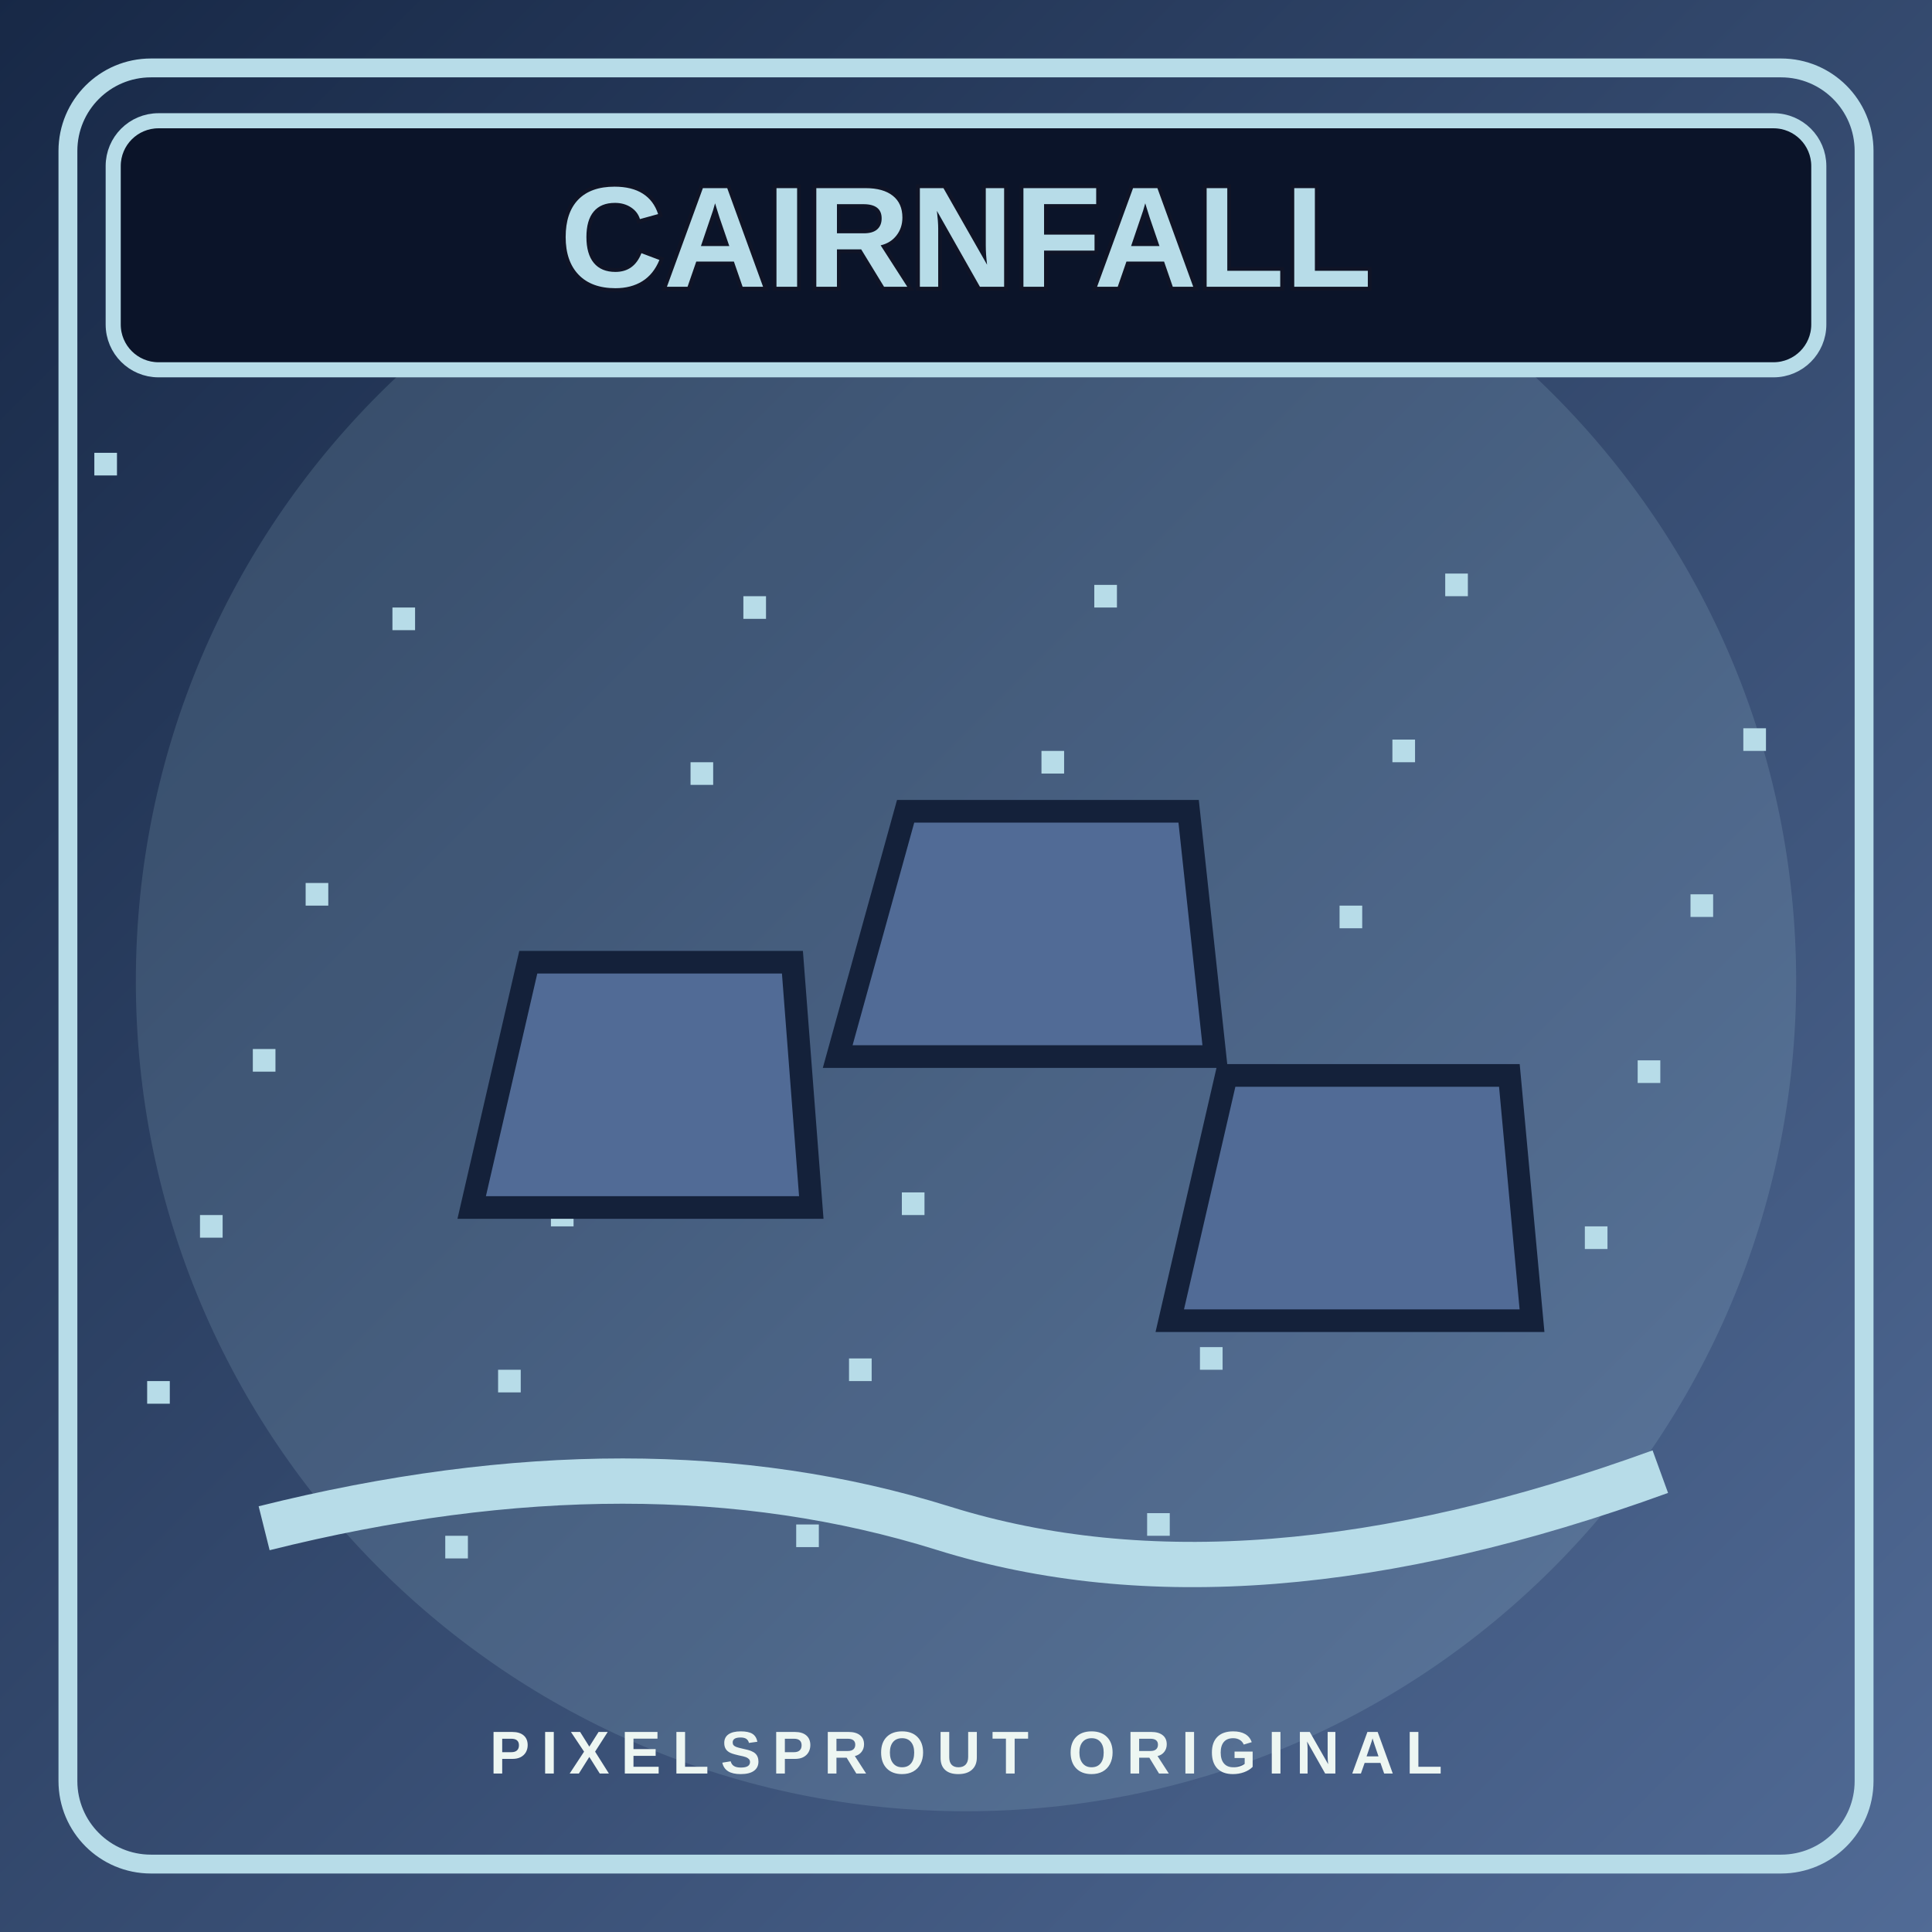
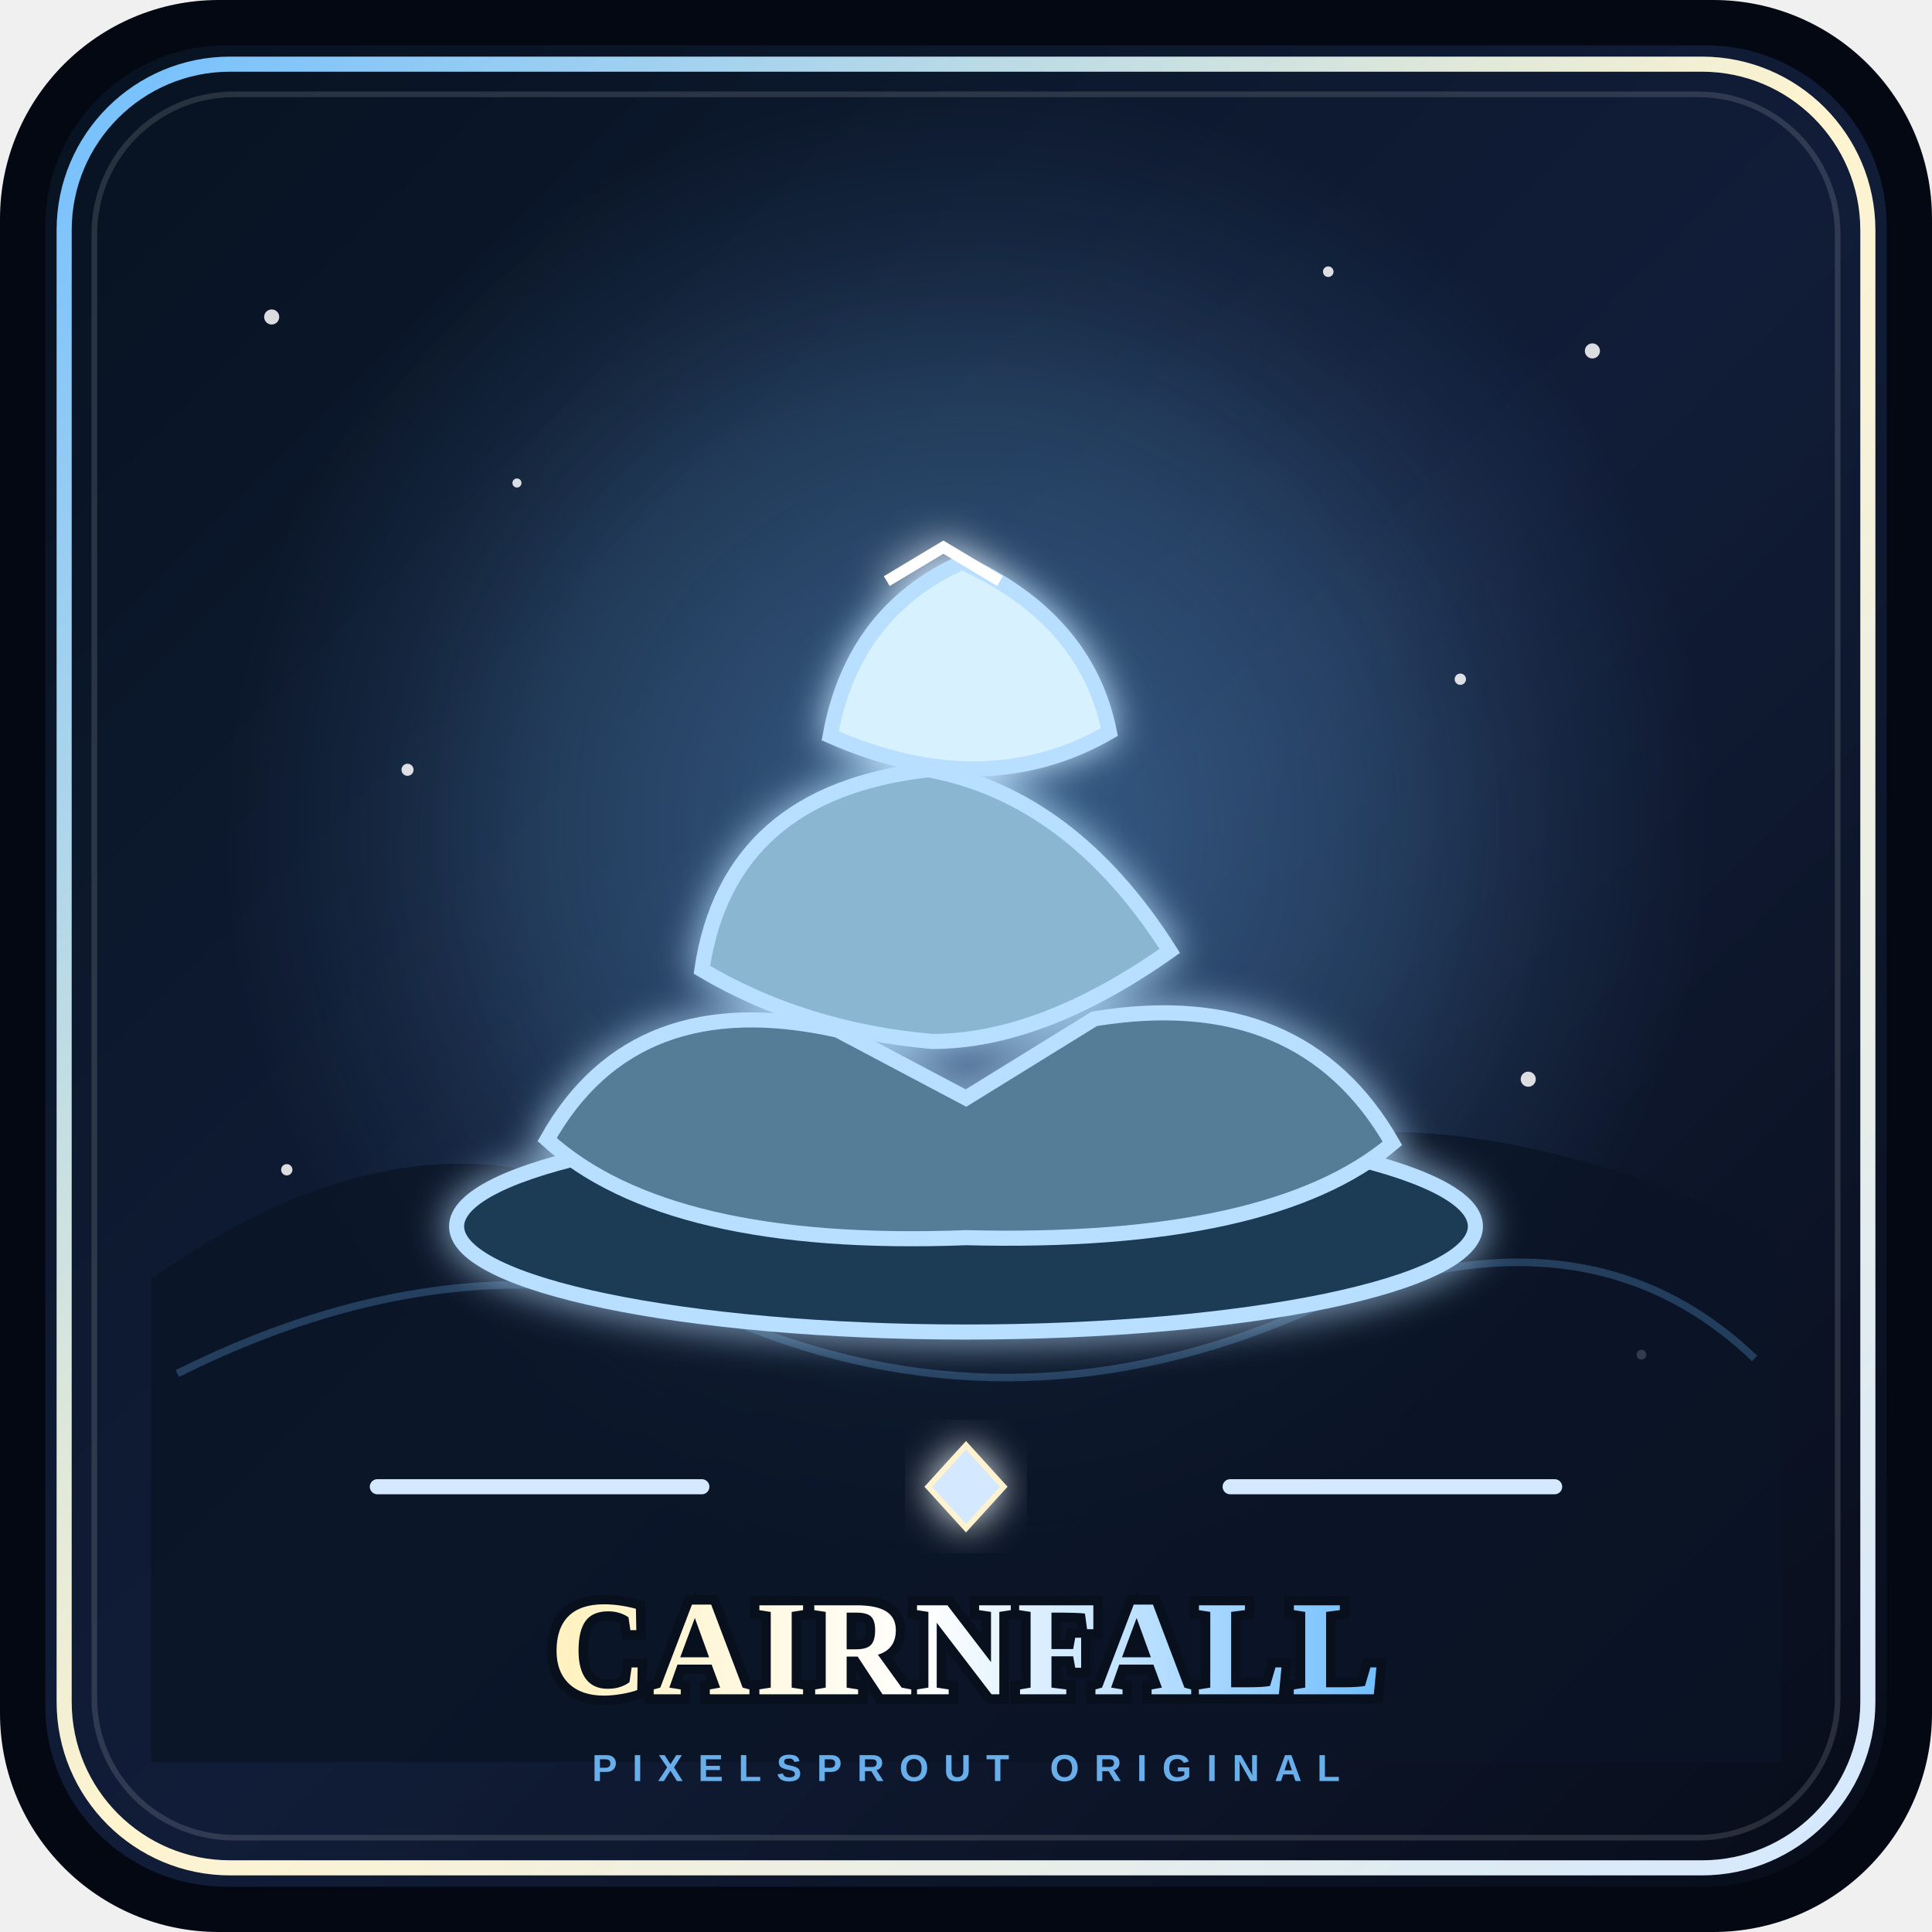
- <svg xmlns="http://www.w3.org/2000/svg" width="320" height="320" viewBox="0 0 512 512">
+ <svg xmlns="http://www.w3.org/2000/svg" width="512" height="512" viewBox="0 0 512 512" role="img" aria-labelledby="logoTitle logoDesc">
  <defs>
-     <linearGradient id="b" x2="1" y2="1">
-       <stop stop-color="#172846" />
-       <stop offset="1" stop-color="#516b96" />
+     <linearGradient id="bg" x1="0" y1="0" x2="1" y2="1">
+       <stop offset="0" stop-color="#071321" />
+       <stop offset=".52" stop-color="#111D38" />
+       <stop offset="1" stop-color="#080D1A" />
+     </linearGradient>
+     <radialGradient id="halo">
+       <stop offset="0" stop-color="#72BFFF" stop-opacity=".38" />
+       <stop offset="1" stop-color="#72BFFF" stop-opacity="0" />
+     </radialGradient>
+     <linearGradient id="rim" x1="0" y1="0" x2="1" y2="1">
+       <stop offset="0" stop-color="#72BFFF" />
+       <stop offset=".5" stop-color="#FFF4CF" />
+       <stop offset="1" stop-color="#D4E8FF" />
+     </linearGradient>
+     <filter id="glow" x="-30%" y="-30%" width="160%" height="160%">
+       <feGaussianBlur stdDeviation="5" result="blur" />
+       <feMerge>
+         <feMergeNode in="blur" />
+         <feMergeNode in="SourceGraphic" />
+       </feMerge>
+     </filter>
+     <filter id="soft">
+       <feGaussianBlur stdDeviation="14" />
+     </filter>
+     <linearGradient id="titleGrad" x1="0" y1="0" x2="1" y2="0">
+       <stop offset="0" stop-color="#FFF1C0" />
+       <stop offset=".45" stop-color="#FFFFFF" />
+       <stop offset="1" stop-color="#72BFFF" />
    </linearGradient>
  </defs>
-   <rect width="512" height="512" fill="url(#b)" />
-   <circle cx="256" cy="260" r="220" fill="#b7dce8" opacity=".15" />
-   <rect x="25" y="120" width="6" height="6" fill="#b7dce8" />
-   <rect x="104" y="161" width="6" height="6" fill="#b7dce8" />
-   <rect x="183" y="202" width="6" height="6" fill="#b7dce8" />
-   <rect x="262" y="243" width="6" height="6" fill="#b7dce8" />
-   <rect x="341" y="284" width="6" height="6" fill="#b7dce8" />
-   <rect x="420" y="325" width="6" height="6" fill="#b7dce8" />
-   <rect x="39" y="366" width="6" height="6" fill="#b7dce8" />
-   <rect x="118" y="407" width="6" height="6" fill="#b7dce8" />
-   <rect x="197" y="158" width="6" height="6" fill="#b7dce8" />
-   <rect x="276" y="199" width="6" height="6" fill="#b7dce8" />
-   <rect x="355" y="240" width="6" height="6" fill="#b7dce8" />
-   <rect x="434" y="281" width="6" height="6" fill="#b7dce8" />
-   <rect x="53" y="322" width="6" height="6" fill="#b7dce8" />
-   <rect x="132" y="363" width="6" height="6" fill="#b7dce8" />
-   <rect x="211" y="404" width="6" height="6" fill="#b7dce8" />
-   <rect x="290" y="155" width="6" height="6" fill="#b7dce8" />
-   <rect x="369" y="196" width="6" height="6" fill="#b7dce8" />
-   <rect x="448" y="237" width="6" height="6" fill="#b7dce8" />
-   <rect x="67" y="278" width="6" height="6" fill="#b7dce8" />
-   <rect x="146" y="319" width="6" height="6" fill="#b7dce8" />
-   <rect x="225" y="360" width="6" height="6" fill="#b7dce8" />
-   <rect x="304" y="401" width="6" height="6" fill="#b7dce8" />
-   <rect x="383" y="152" width="6" height="6" fill="#b7dce8" />
-   <rect x="462" y="193" width="6" height="6" fill="#b7dce8" />
-   <rect x="81" y="234" width="6" height="6" fill="#b7dce8" />
-   <rect x="160" y="275" width="6" height="6" fill="#b7dce8" />
-   <rect x="239" y="316" width="6" height="6" fill="#b7dce8" />
-   <rect x="318" y="357" width="6" height="6" fill="#b7dce8" />
-   <path d="M125 320L140 255H210L215 320ZM222 280L240 215H315L322 280ZM310 350L325 285H400L406 350Z" fill="#516b96" stroke="#14213a" stroke-width="6" />
-   <path d="M70 405Q170 380 250 405T440 390" fill="none" stroke="#b7dce8" stroke-width="12" />
-   <rect x="18" y="18" width="476" height="476" rx="22" fill="none" stroke="#b7dce8" stroke-width="5" />
-   <rect x="30" y="32" width="452" height="66" rx="12" fill="#0b1429" stroke="#b7dce8" stroke-width="4" />
-   <text x="256" y="76" font-family="Arial,sans-serif" font-size="38" font-weight="900" text-anchor="middle" fill="#b7dce8" stroke="#101426" stroke-width="2" paint-order="stroke">CAIRNFALL</text>
-   <text x="256" y="470" font-family="Arial,sans-serif" font-size="16" font-weight="700" text-anchor="middle" fill="#edf6f2" letter-spacing="3">PIXELSPROUT ORIGINAL</text>
+   <rect width="512" height="512" rx="58" fill="#030813" />
+   <rect x="12" y="12" width="488" height="488" rx="48" fill="url(#bg)" />
+   <circle cx="256" cy="219" r="200" fill="url(#halo)" />
+   <circle cx="256" cy="219" r="132" fill="#72BFFF" opacity=".055" filter="url(#soft)" />
+   <g>
+     <circle cx="72" cy="84" r="2" fill="#FFFFFF" opacity=".85" />
+     <circle cx="422" cy="93" r="2" fill="#FFFFFF" opacity=".85" />
+     <circle cx="387" cy="180" r="1.5" fill="#FFFFFF" opacity=".85" />
+     <circle cx="108" cy="204" r="1.6" fill="#FFFFFF" opacity=".85" />
+     <circle cx="405" cy="286" r="2" fill="#FFFFFF" opacity=".85" />
+     <circle cx="76" cy="310" r="1.5" fill="#FFFFFF" opacity=".85" />
+     <circle cx="435" cy="359" r="1.3" fill="#FFFFFF" opacity=".85" />
+     <circle cx="137" cy="128" r="1.2" fill="#FFFFFF" opacity=".85" />
+     <circle cx="352" cy="72" r="1.4" fill="#FFFFFF" opacity=".85" />
+   </g>
+   <path d="M40 339Q112 288 172 322T300 317T472 328V467H40Z" fill="#0A1425" opacity=".8" />
+   <path d="M47 364Q127 324 199 352T345 348T465 360" fill="none" stroke="#72BFFF" stroke-opacity=".25" stroke-width="2" />
+   <rect x="17" y="17" width="478" height="478" rx="44" fill="none" stroke="url(#rim)" stroke-width="4" />
+   <rect x="25" y="25" width="462" height="462" rx="37" fill="none" stroke="#FFFFFF" stroke-opacity=".13" stroke-width="1.5" />
+   <g>
+     <g filter="url(#glow)" stroke="#B8DFFF" stroke-width="4">
+       <ellipse cx="256" cy="325" rx="135" ry="28" fill="#1C3B54" />
+       <path d="M145 302Q168 261 222 273L256 291 290 270Q345 261 369 303Q337 330 256 328Q177 331 145 302Z" fill="#567D98" />
+       <path d="M186 257Q193 210 246 204Q284 211 310 252Q276 276 247 276Q213 273 186 257Z" fill="#8AB6D2" />
+       <path d="M220 195Q226 162 255 149Q288 164 294 194Q261 213 220 195Z" fill="#D8F1FF" />
+       <path d="M235 154 250 145 265 154" fill="none" stroke="#FFFFFF" stroke-width="3" />
+     </g>
+   </g>
+   <path d="M72 394H440" stroke="url(#rim)" stroke-width="2" opacity=".9" />
+   <path d="M100 394H186M326 394H412" stroke="#D4E8FF" stroke-width="4" stroke-linecap="round" />
+   <path d="M256 383 266 394 256 405 246 394Z" fill="#D4E8FF" stroke="#FFF3CF" stroke-width="1.5" filter="url(#glow)" />
+   <text x="256" y="449" text-anchor="middle" font-family="Georgia, 'Times New Roman', serif" font-size="36" font-weight="bold" letter-spacing="1.15" textLength="430" lengthAdjust="spacingAndGlyphs" fill="url(#titleGrad)" stroke="#07101C" stroke-width="5" paint-order="stroke">CAIRNFALL</text>
+   <text x="256" y="472" text-anchor="middle" font-family="Arial, sans-serif" font-size="10" font-weight="700" letter-spacing="4" fill="#72BFFF" opacity=".9">PIXELSPROUT ORIGINAL</text>
</svg>
